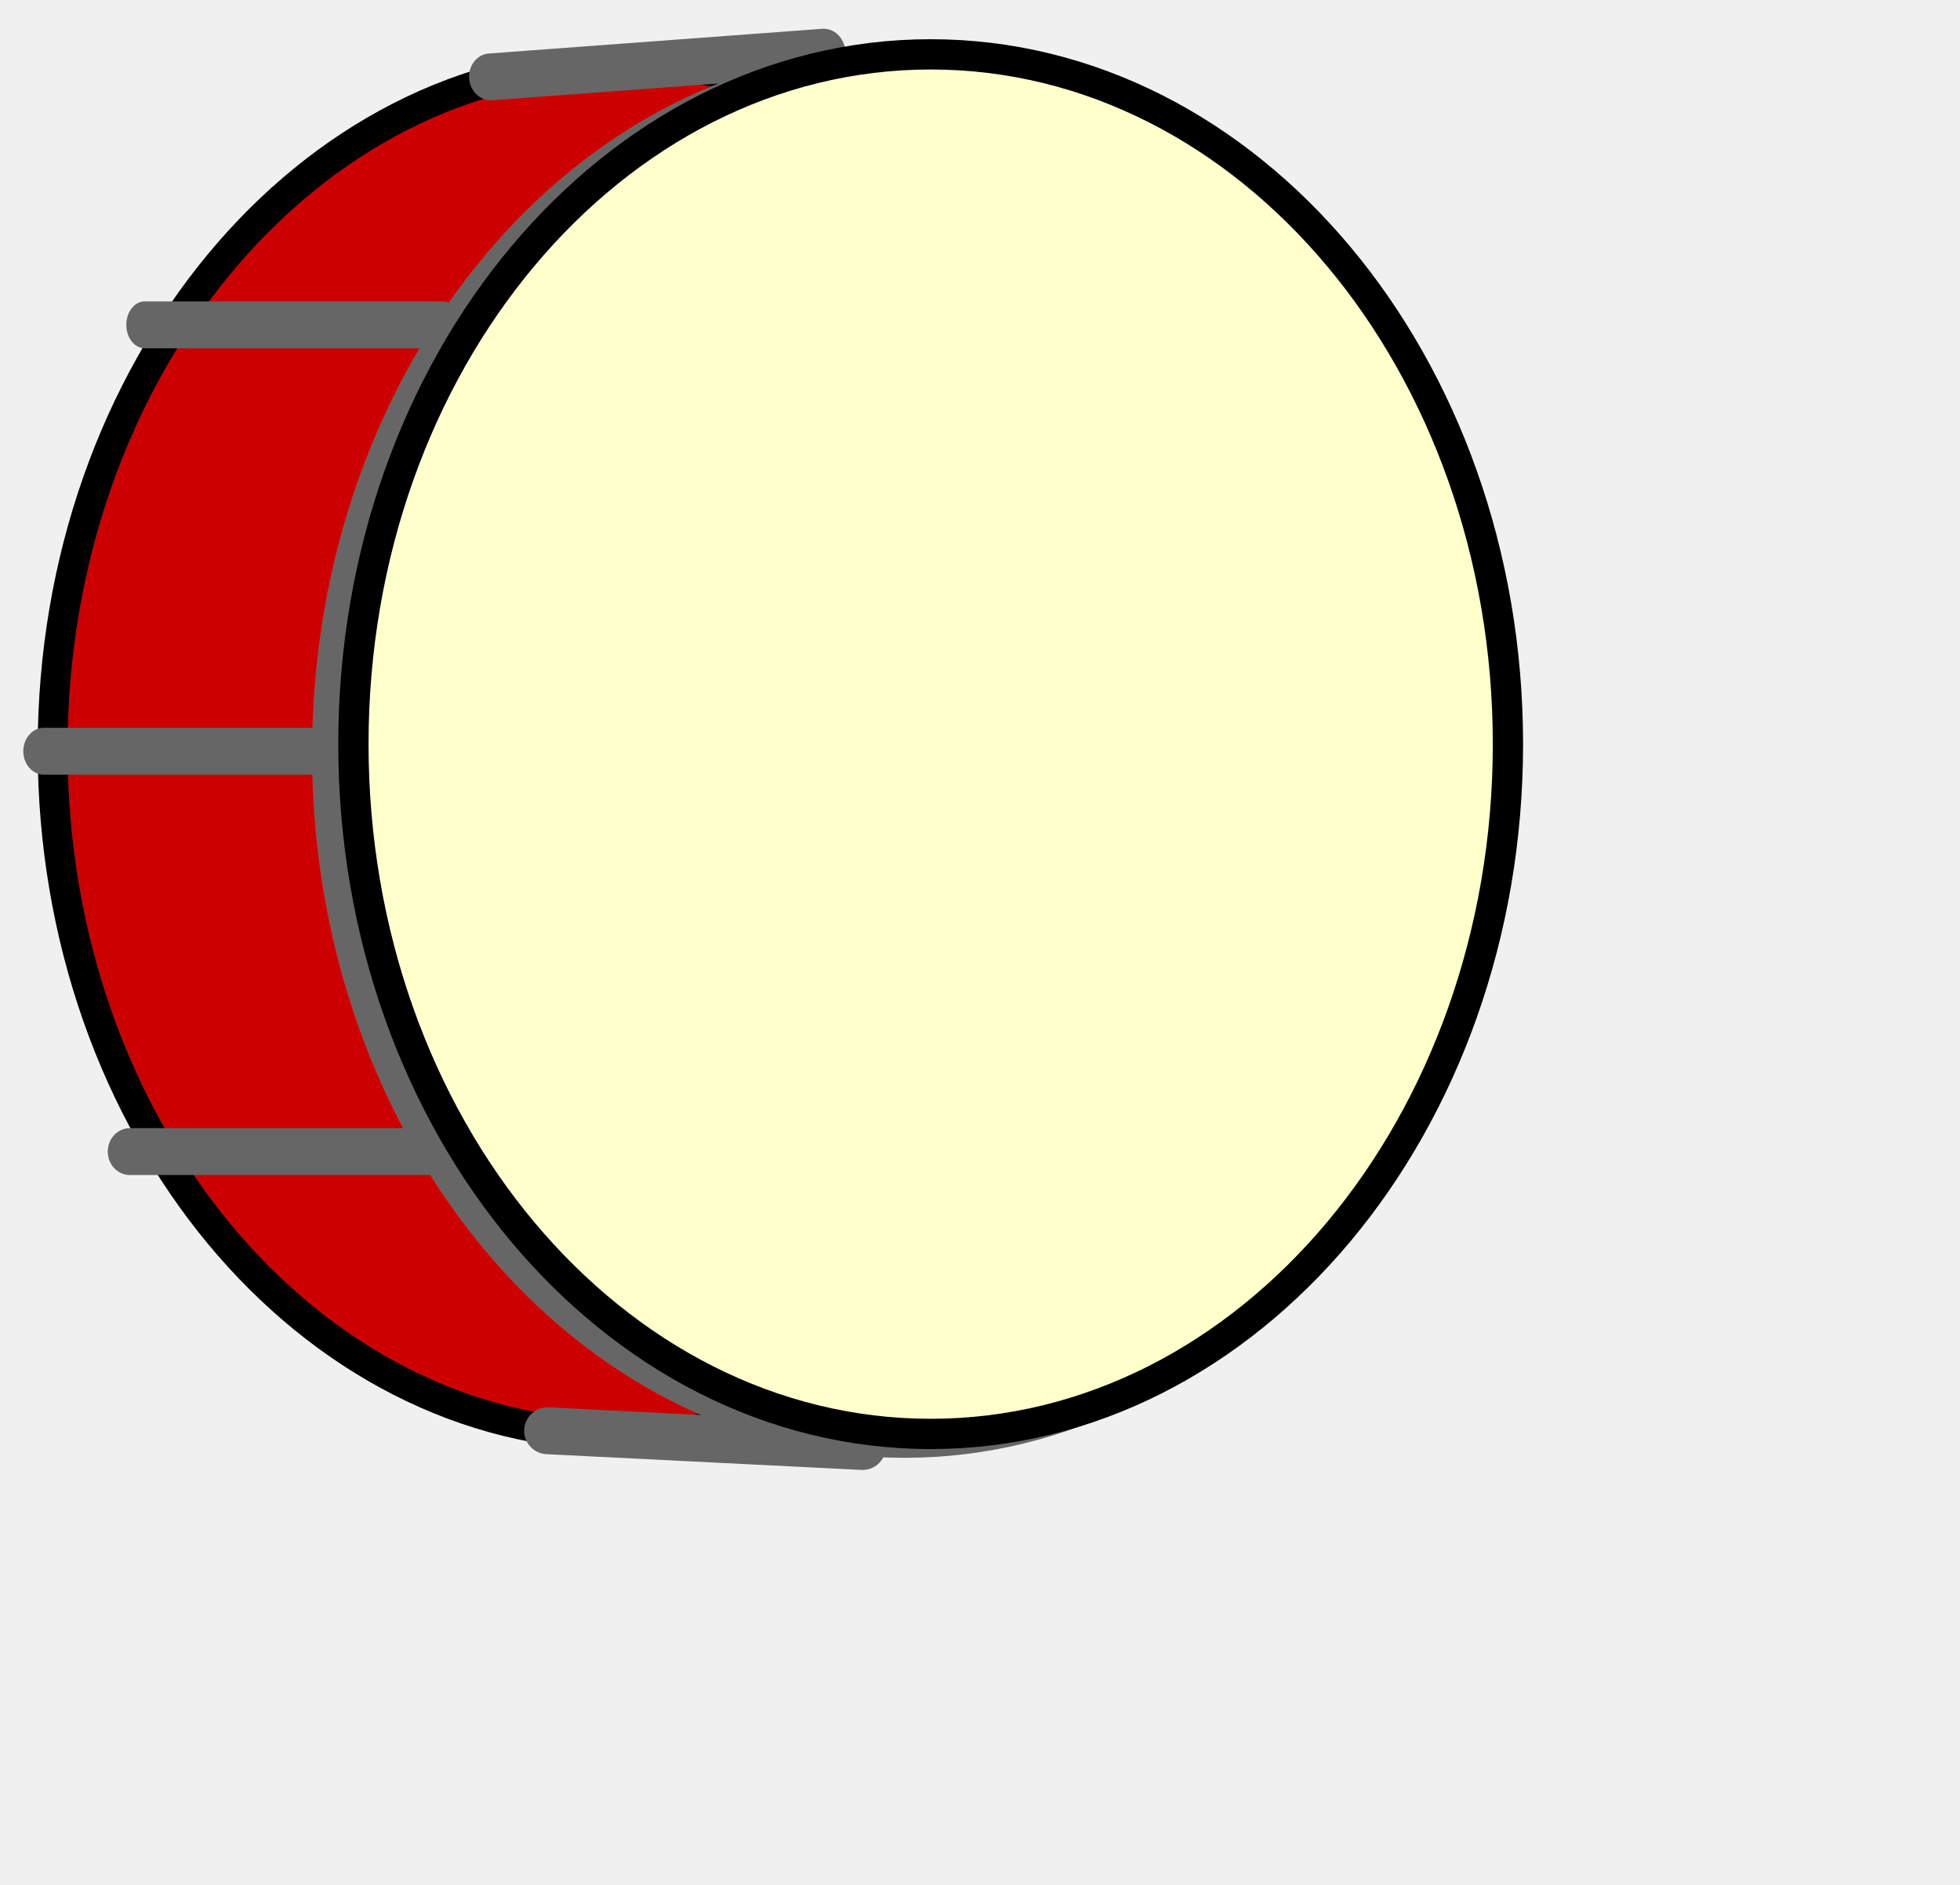
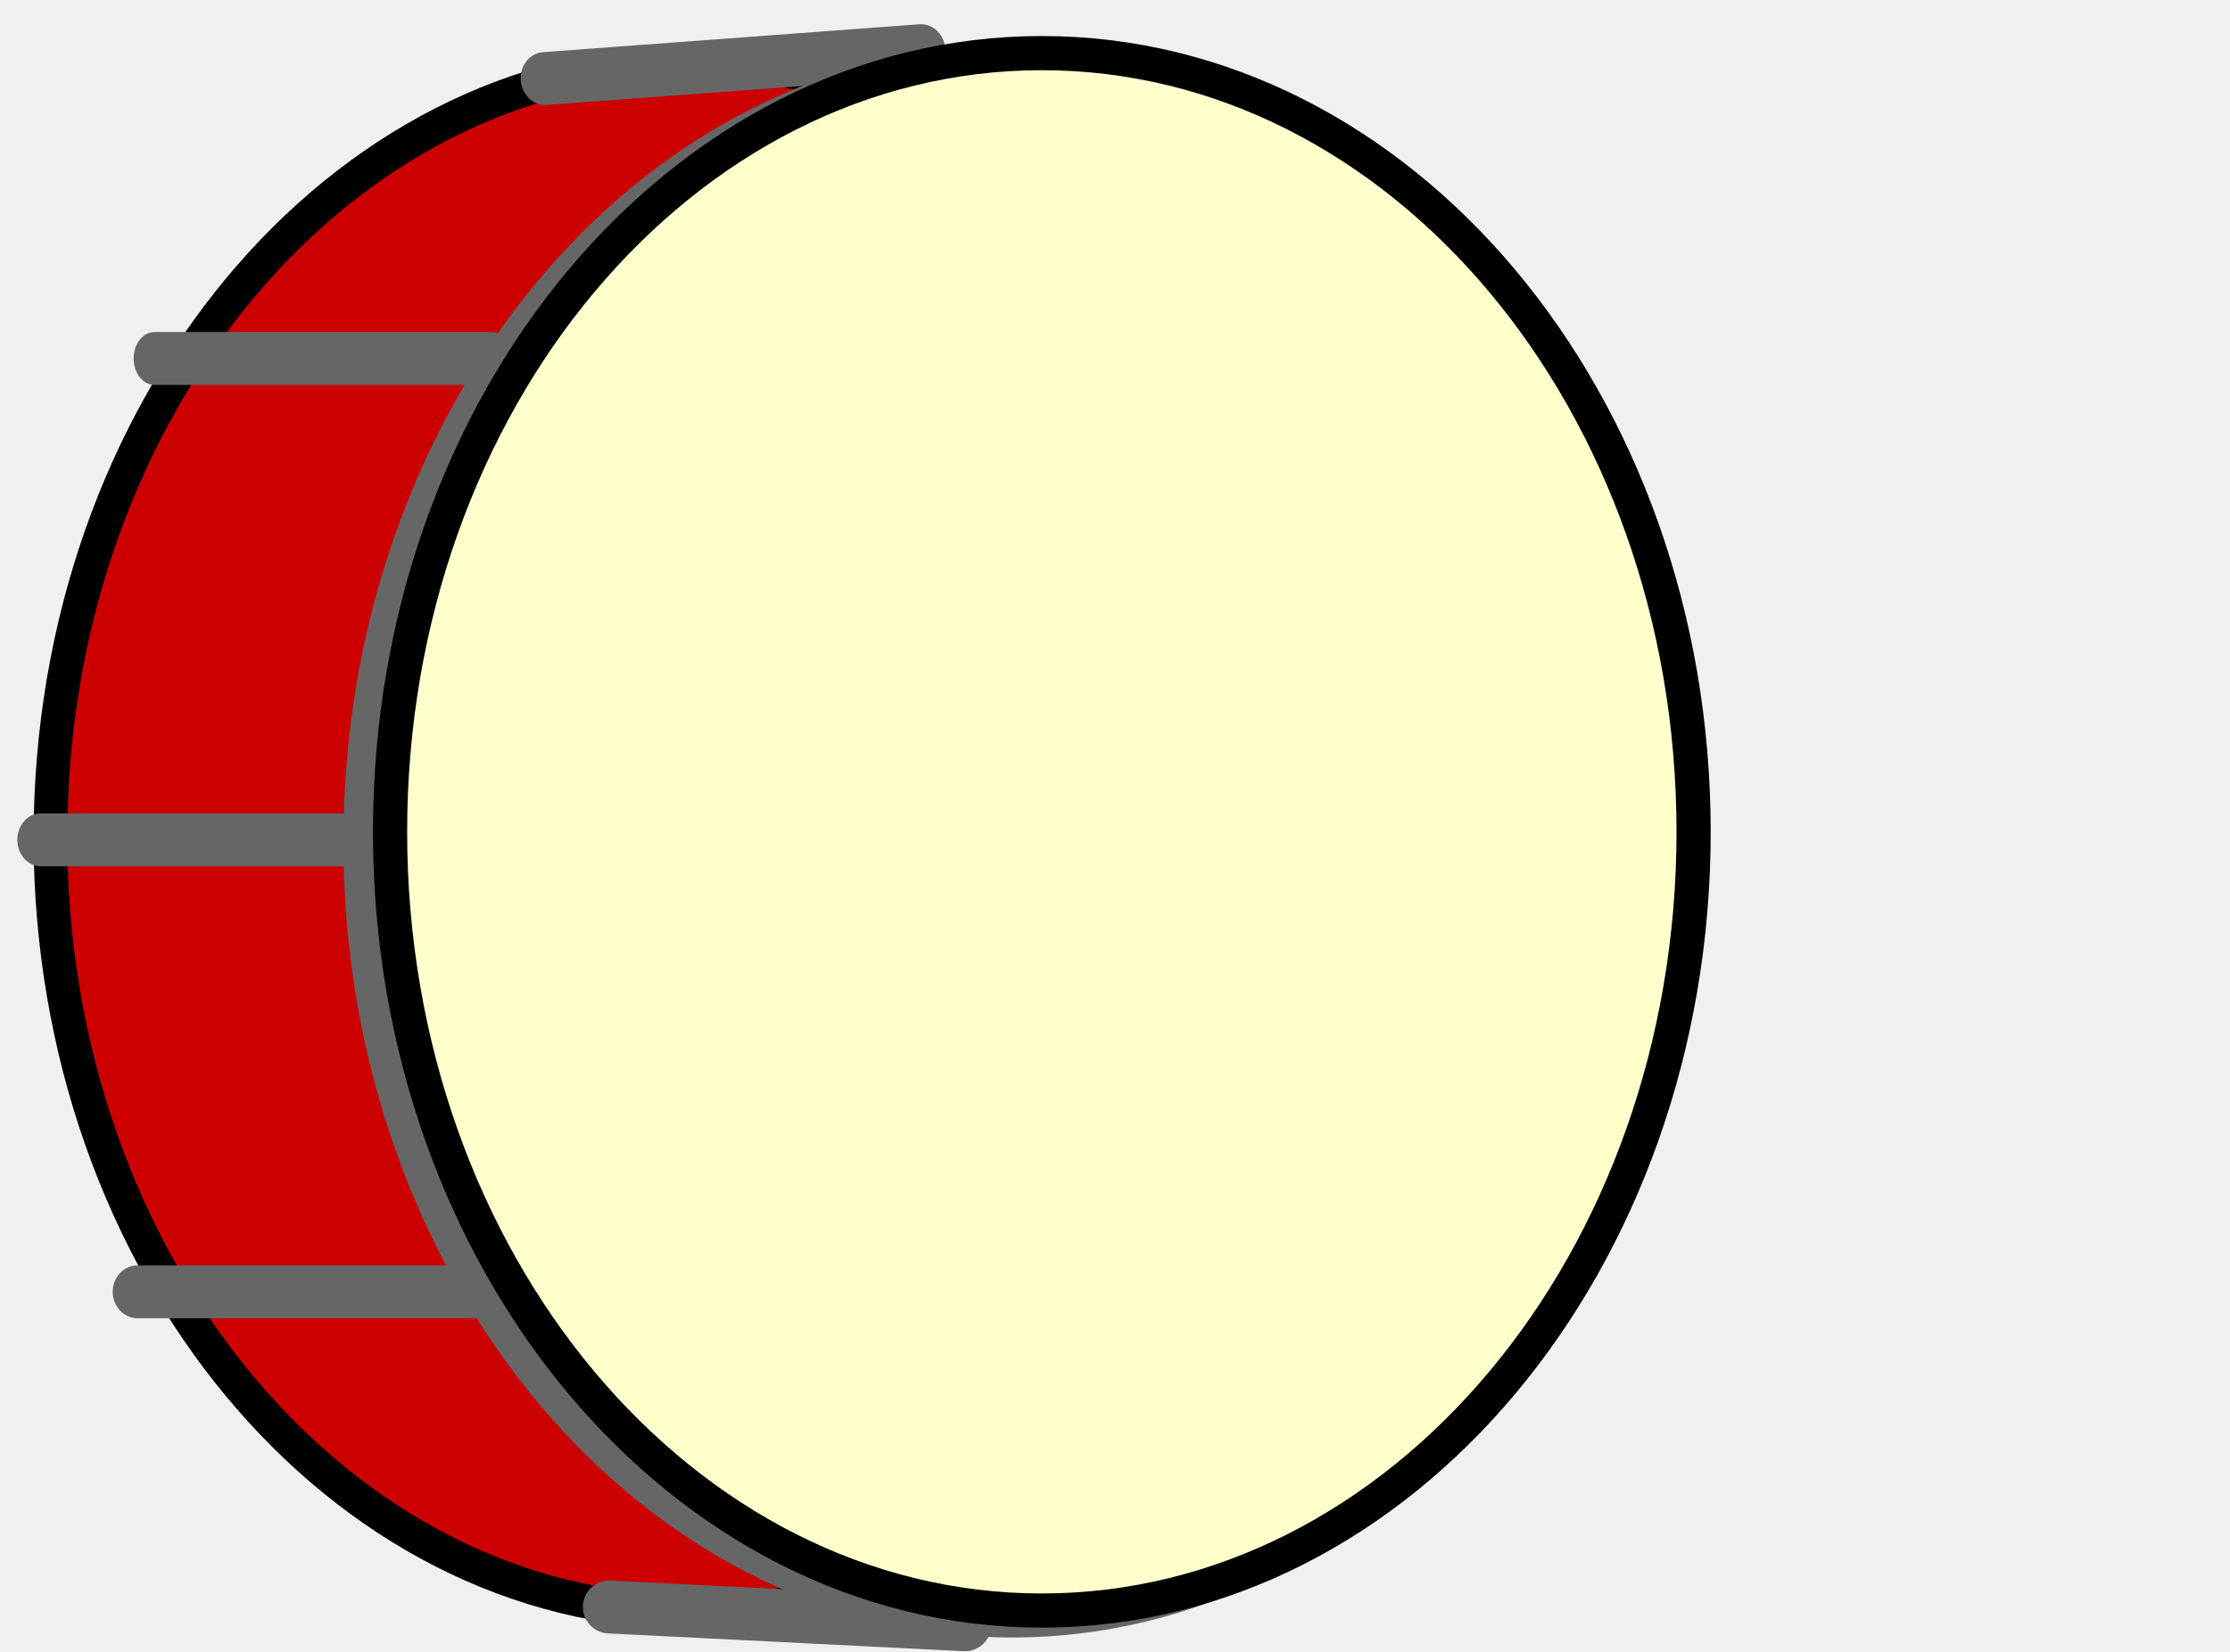
- <svg xmlns="http://www.w3.org/2000/svg" version="1.1" width="130" height="125" viewBox="-1 -1 130 125">
-   <g id="ID0.4236689596436918" transform="matrix(0.7737809, 0, 0, 0.7737809, -0.15, 0.15)">
-     <path id="ID0.6745034395717084" fill="#CC0000" stroke="#000000" stroke-width="7" d="M 278.500 18 C 315.332 18 348.707 35.873 372.874 64.746 C 397.041 93.620 412 133.495 412 177.500 C 412 221.505 397.041 261.380 372.874 290.254 C 348.707 319.127 315.332 337 278.500 337 C 241.668 337 208.293 319.127 184.126 290.254 C 159.959 261.380 145 221.505 145 177.500 C 145 133.495 159.959 93.620 184.126 64.746 C 208.293 35.873 241.668 18 278.500 18 Z " transform="matrix(0.3652422, 0, 0, 0.3687689, -49.55, -2.75)" />
-     <path id="ID0.24167582904919982" fill="none" stroke="#666666" stroke-width="11" stroke-linecap="round" d="M 96 273 L 170 273 " transform="matrix(0.3647865, 0.01823932, -0.01823932, 0.3647865, 15.8, 19.8)" />
-     <path id="ID0.6745034395717084" fill="#FFFFFF" stroke="#666666" stroke-width="7" d="M 278.500 18 C 315.332 18 348.707 35.873 372.874 64.746 C 397.041 93.620 412 133.495 412 177.500 C 412 221.505 397.041 261.380 372.874 290.254 C 348.707 319.127 315.332 337 278.500 337 C 241.668 337 208.293 319.127 184.126 290.254 C 159.959 261.380 145 221.505 145 177.500 C 145 133.495 159.959 93.620 184.126 64.746 C 208.293 35.873 241.668 18 278.500 18 Z " transform="matrix(0.3706505, 0, 0, 0.3706505, -26.8, -2.75)" />
-     <path id="ID0.5951332119293511" fill="none" stroke="#666666" stroke-width="11" stroke-linecap="round" d="M 86 79 L 175 79 " transform="matrix(0.2872995, 0, 0, 0.3652422, -13.4, -2.5)" />
-     <path id="ID0.35596586437895894" fill="none" stroke="#666666" stroke-width="11" stroke-linecap="round" d="M 154 21 L 240 21 " transform="matrix(0.3323241, -0.02464267, 0.02700948, 0.3642422, -10.8, 1.25)" />
-     <path id="ID0.5682200188748538" fill="none" stroke="#666666" stroke-width="11" stroke-linecap="round" d="M 66 177 L 141 177 " transform="matrix(0.3206487, 0, 0, 0.3652422, -18.5, -1.75)" />
-     <path id="ID0.24167582904919982" fill="none" stroke="#666666" stroke-width="11" stroke-linecap="round" d="M 96 273 L 170 273 " transform="matrix(0.3440688, 0, 0, 0.3652422, -23, -2.5)" />
-     <path id="ID0.6745034395717084" fill="#FFFFCC" stroke="#000000" stroke-width="7" d="M 278.500 18 C 315.332 18 348.707 35.873 372.874 64.746 C 397.041 93.620 412 133.495 412 177.500 C 412 221.505 397.041 261.380 372.874 290.254 C 348.707 319.127 315.332 337 278.500 337 C 241.668 337 208.293 319.127 184.126 290.254 C 159.959 261.380 145 221.505 145 177.500 C 145 133.495 159.959 93.620 184.126 64.746 C 208.293 35.873 241.668 18 278.500 18 Z " transform="matrix(0.3706505, 0, 0, 0.3706505, -24.55, -3.5)" />
+ <svg xmlns="http://www.w3.org/2000/svg" version="1.1" width="131" height="97" viewBox="-1 -1 131 97" id="svg6614">
+   <defs id="defs6618" />
+   <g id="ID0.4236689596436918" transform="matrix(0.7737809,0,0,0.7737809,-0.6763828,-0.3340663)">
+     <path id="ID0.6745034395717084" d="m 278.5,18 c 36.832,0 70.207,17.873 94.374,46.746 C 397.041,93.62 412,133.495 412,177.5 412,221.505 397.041,261.38 372.874,290.254 348.707,319.127 315.332,337 278.5,337 241.668,337 208.293,319.127 184.126,290.254 159.959,261.38 145,221.505 145,177.5 145,133.495 159.959,93.62 184.126,64.746 208.293,35.873 241.668,18 278.5,18 Z" transform="matrix(0.3652422,0,0,0.3687689,-49.55,-2.75)" style="fill:#cc0000;stroke:#000000;stroke-width:7" />
+     <path id="ID0.24167582904919982" d="m 96,273 h 74" transform="matrix(0.3647865,0.01823932,-0.01823932,0.3647865,15.8,19.8)" style="fill:none;stroke:#666666;stroke-width:11;stroke-linecap:round" />
+     <path id="path6604" d="m 278.5,18 c 36.832,0 70.207,17.873 94.374,46.746 C 397.041,93.62 412,133.495 412,177.5 412,221.505 397.041,261.38 372.874,290.254 348.707,319.127 315.332,337 278.5,337 241.668,337 208.293,319.127 184.126,290.254 159.959,261.38 145,221.505 145,177.5 145,133.495 159.959,93.62 184.126,64.746 208.293,35.873 241.668,18 278.5,18 Z" transform="matrix(0.3706505,0,0,0.3706505,-26.8,-2.75)" style="fill:#ffffff;stroke:#666666;stroke-width:7" />
+     <path id="ID0.5951332119293511" d="m 86,79 h 89" transform="matrix(0.2872995,0,0,0.3652422,-13.4,-2.5)" style="fill:none;stroke:#666666;stroke-width:11;stroke-linecap:round" />
+     <path id="ID0.35596586437895894" d="m 154,21 h 86" transform="matrix(0.3323241,-0.02464267,0.02700948,0.3642422,-10.8,1.25)" style="fill:none;stroke:#666666;stroke-width:11;stroke-linecap:round" />
+     <path id="ID0.5682200188748538" d="m 66,177 h 75" transform="matrix(0.3206487,0,0,0.3652422,-18.5,-1.75)" style="fill:none;stroke:#666666;stroke-width:11;stroke-linecap:round" />
+     <path id="path6609" d="m 96,273 h 74" transform="matrix(0.3440688,0,0,0.3652422,-23,-2.5)" style="fill:none;stroke:#666666;stroke-width:11;stroke-linecap:round" />
+     <path id="path6611" d="m 278.5,18 c 36.832,0 70.207,17.873 94.374,46.746 C 397.041,93.62 412,133.495 412,177.5 412,221.505 397.041,261.38 372.874,290.254 348.707,319.127 315.332,337 278.5,337 241.668,337 208.293,319.127 184.126,290.254 159.959,261.38 145,221.505 145,177.5 145,133.495 159.959,93.62 184.126,64.746 208.293,35.873 241.668,18 278.5,18 Z" transform="matrix(0.3706505,0,0,0.3706505,-24.55,-3.5)" style="fill:#ffffcc;stroke:#000000;stroke-width:7" />
  </g>
</svg>
